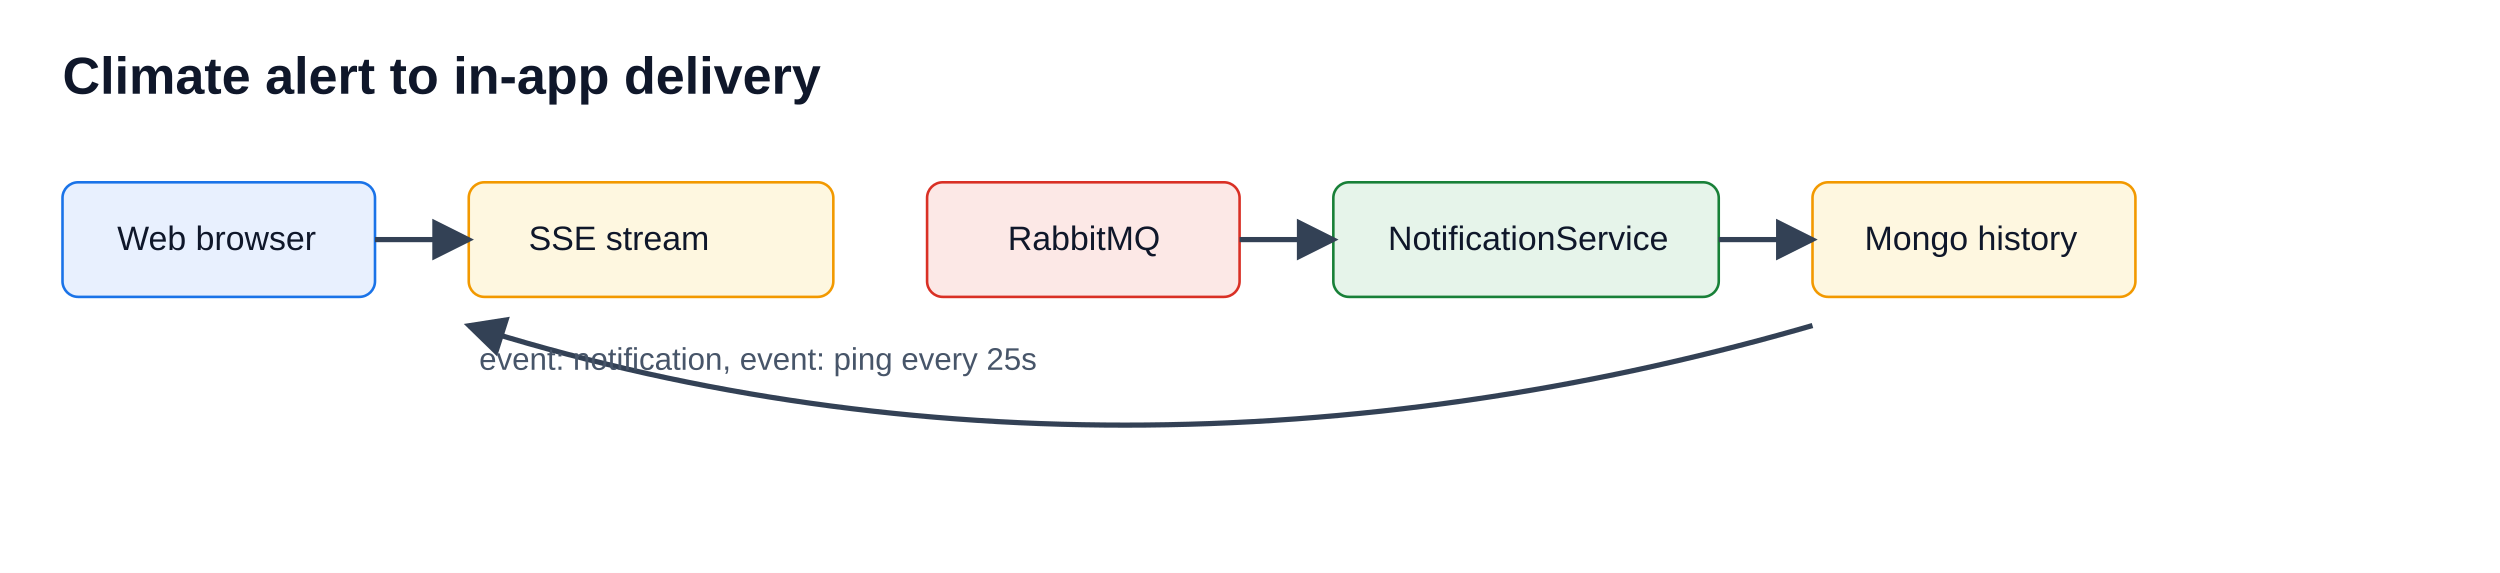
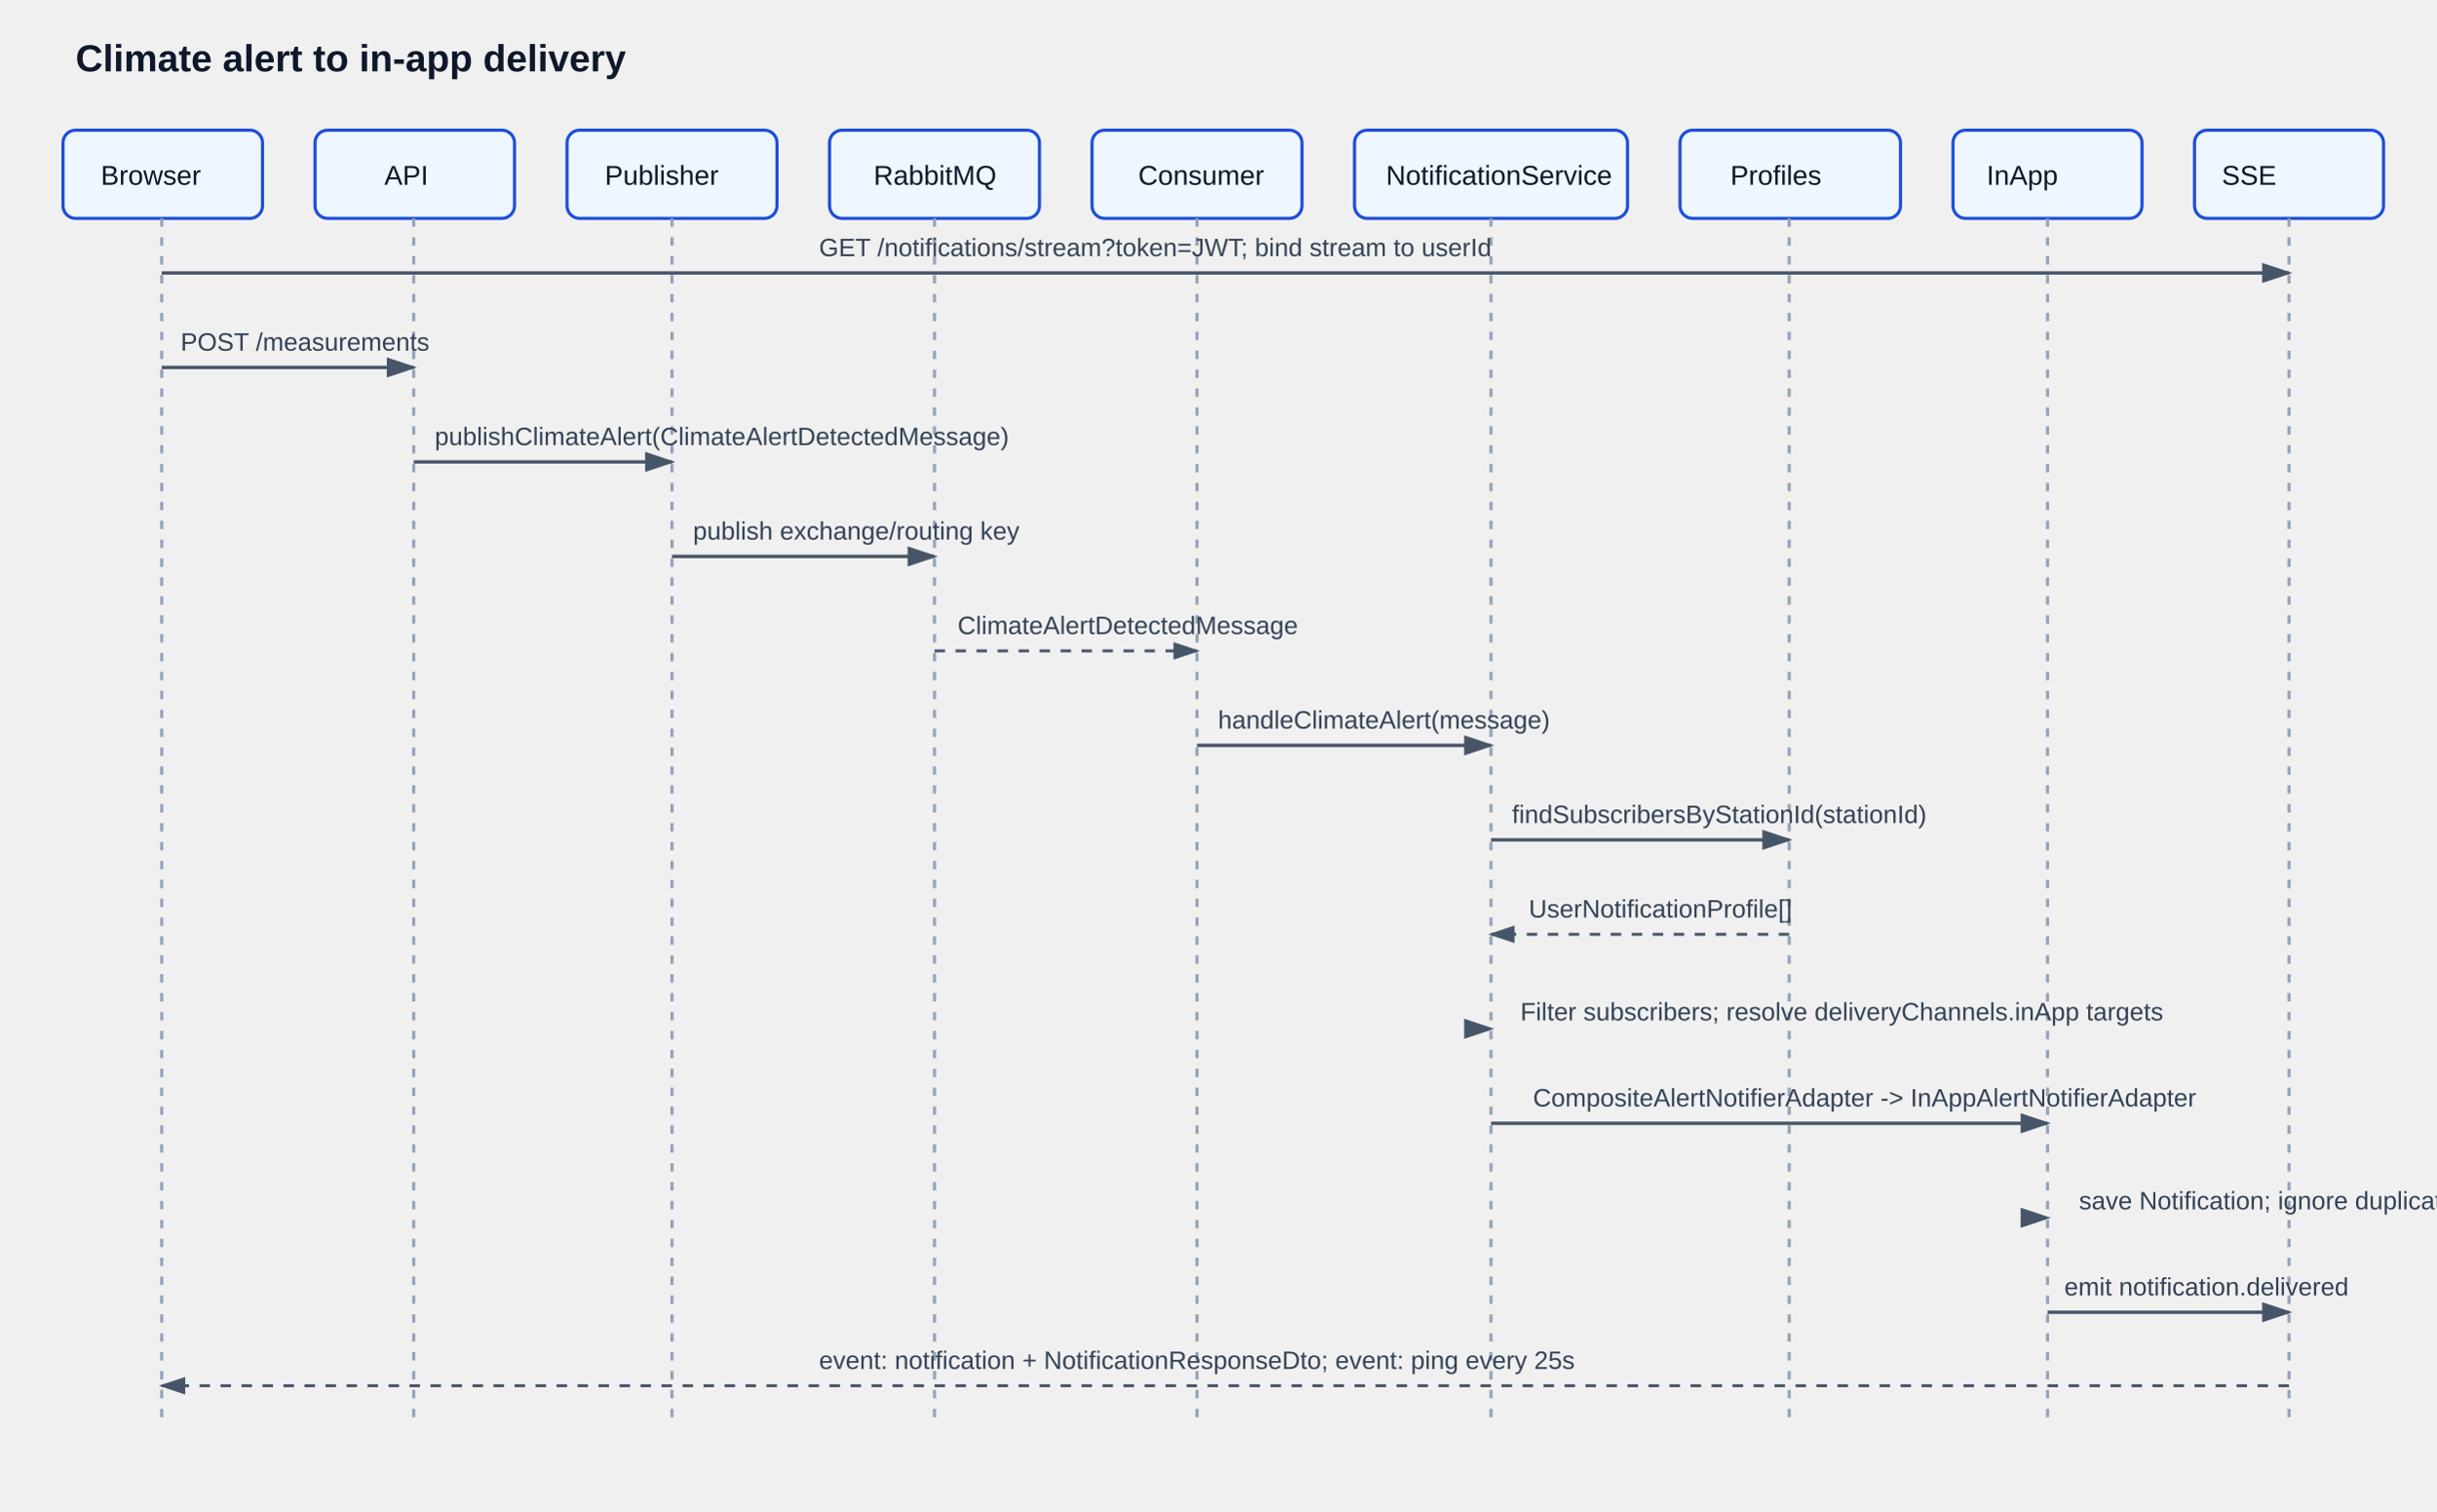
- <svg xmlns="http://www.w3.org/2000/svg" width="960" height="220" viewBox="0 0 960 220" role="img" aria-labelledby="title desc">
-   <rect width="960" height="220" fill="#ffffff" />
-   <text x="24" y="36" font-family="Arial, sans-serif" font-size="20" font-weight="700" fill="#0f172a">Climate alert to in-app delivery</text>
-   <g font-family="Arial, sans-serif" font-size="13" fill="#0f172a">
-     <rect x="24" y="70" width="120" height="44" rx="6" fill="#e8f0fe" stroke="#1a73e8" />
-     <text x="45" y="96">Web browser</text>
-     <rect x="180" y="70" width="140" height="44" rx="6" fill="#fef7e0" stroke="#f29900" />
-     <text x="203" y="96">SSE stream</text>
-     <rect x="356" y="70" width="120" height="44" rx="6" fill="#fce8e6" stroke="#d93025" />
-     <text x="387" y="96">RabbitMQ</text>
-     <rect x="512" y="70" width="148" height="44" rx="6" fill="#e6f4ea" stroke="#188038" />
-     <text x="533" y="96">NotificationService</text>
-     <rect x="696" y="70" width="124" height="44" rx="6" fill="#fef7e0" stroke="#f29900" />
-     <text x="716" y="96">Mongo history</text>
-   </g>
-   <g stroke="#334155" stroke-width="2" fill="none" marker-end="url(#arrow)">
-     <path d="M144 92 H180" />
-     <path d="M476 92 H512" />
-     <path d="M660 92 H696" />
-     <path d="M696 125 C520 176 340 176 180 125" />
-   </g>
-   <text x="184" y="142" font-family="Arial, sans-serif" font-size="12" fill="#475569">event: notification, event: ping every 25s</text>
+ <svg xmlns="http://www.w3.org/2000/svg" width="1160" height="720" viewBox="0 0 1160 720" role="img" aria-labelledby="title desc">
+   <style>
+     .label { font: 13px Arial, sans-serif; fill: #0f172a; }
+     .small { font: 12px Arial, sans-serif; fill: #334155; }
+     .head { fill: #eef6ff; stroke: #1d4ed8; stroke-width: 1.5; rx: 6; }
+     .life { stroke: #94a3b8; stroke-width: 1.5; stroke-dasharray: 4 5; }
+     .msg { stroke: #475569; stroke-width: 1.6; marker-end: url(#arrow); }
+     .return { stroke: #475569; stroke-width: 1.4; stroke-dasharray: 5 5; marker-end: url(#arrow); }
+   </style>
  <defs>
-     <marker id="arrow" markerWidth="8" markerHeight="8" refX="7" refY="4" orient="auto">
-       <path d="M0,0 L8,4 L0,8 Z" fill="#334155" />
+     <marker id="arrow" markerWidth="10" markerHeight="10" refX="8" refY="3" orient="auto">
+       <path d="M0,0 L0,6 L9,3 z" fill="#475569" />
    </marker>
  </defs>
+   <text x="36" y="34" class="label" style="font-size:18px;font-weight:700">Climate alert to in-app delivery</text>
+   <g>
+     <rect x="30" y="62" width="95" height="42" class="head" />
+     <text x="48" y="88" class="label">Browser</text>
+     <rect x="150" y="62" width="95" height="42" class="head" />
+     <text x="183" y="88" class="label">API</text>
+     <rect x="270" y="62" width="100" height="42" class="head" />
+     <text x="288" y="88" class="label">Publisher</text>
+     <rect x="395" y="62" width="100" height="42" class="head" />
+     <text x="416" y="88" class="label">RabbitMQ</text>
+     <rect x="520" y="62" width="100" height="42" class="head" />
+     <text x="542" y="88" class="label">Consumer</text>
+     <rect x="645" y="62" width="130" height="42" class="head" />
+     <text x="660" y="88" class="label">NotificationService</text>
+     <rect x="800" y="62" width="105" height="42" class="head" />
+     <text x="824" y="88" class="label">Profiles</text>
+     <rect x="930" y="62" width="90" height="42" class="head" />
+     <text x="946" y="88" class="label">InApp</text>
+     <rect x="1045" y="62" width="90" height="42" class="head" />
+     <text x="1058" y="88" class="label">SSE</text>
+   </g>
+   <g>
+     <line x1="77" y1="104" x2="77" y2="680" class="life" />
+     <line x1="197" y1="104" x2="197" y2="680" class="life" />
+     <line x1="320" y1="104" x2="320" y2="680" class="life" />
+     <line x1="445" y1="104" x2="445" y2="680" class="life" />
+     <line x1="570" y1="104" x2="570" y2="680" class="life" />
+     <line x1="710" y1="104" x2="710" y2="680" class="life" />
+     <line x1="852" y1="104" x2="852" y2="680" class="life" />
+     <line x1="975" y1="104" x2="975" y2="680" class="life" />
+     <line x1="1090" y1="104" x2="1090" y2="680" class="life" />
+   </g>
+   <line x1="77" y1="130" x2="1090" y2="130" class="msg" />
+   <text x="390" y="122" class="small">GET /notifications/stream?token=JWT; bind stream to userId</text>
+   <line x1="77" y1="175" x2="197" y2="175" class="msg" />
+   <text x="86" y="167" class="small">POST /measurements</text>
+   <line x1="197" y1="220" x2="320" y2="220" class="msg" />
+   <text x="207" y="212" class="small">publishClimateAlert(ClimateAlertDetectedMessage)</text>
+   <line x1="320" y1="265" x2="445" y2="265" class="msg" />
+   <text x="330" y="257" class="small">publish exchange/routing key</text>
+   <line x1="445" y1="310" x2="570" y2="310" class="return" />
+   <text x="456" y="302" class="small">ClimateAlertDetectedMessage</text>
+   <line x1="570" y1="355" x2="710" y2="355" class="msg" />
+   <text x="580" y="347" class="small">handleClimateAlert(message)</text>
+   <line x1="710" y1="400" x2="852" y2="400" class="msg" />
+   <text x="720" y="392" class="small">findSubscribersByStationId(stationId)</text>
+   <line x1="852" y1="445" x2="710" y2="445" class="return" />
+   <text x="728" y="437" class="small">UserNotificationProfile[]</text>
+   <line x1="710" y1="490" x2="710" y2="490" class="msg" />
+   <text x="724" y="486" class="small">Filter subscribers; resolve deliveryChannels.inApp targets</text>
+   <line x1="710" y1="535" x2="975" y2="535" class="msg" />
+   <text x="730" y="527" class="small">CompositeAlertNotifierAdapter -&gt; InAppAlertNotifierAdapter</text>
+   <line x1="975" y1="580" x2="975" y2="580" class="msg" />
+   <text x="990" y="576" class="small">save Notification; ignore duplicate userId+messageId</text>
+   <line x1="975" y1="625" x2="1090" y2="625" class="msg" />
+   <text x="983" y="617" class="small">emit notification.delivered</text>
+   <line x1="1090" y1="660" x2="77" y2="660" class="return" />
+   <text x="390" y="652" class="small">event: notification + NotificationResponseDto; event: ping every 25s</text>
</svg>
